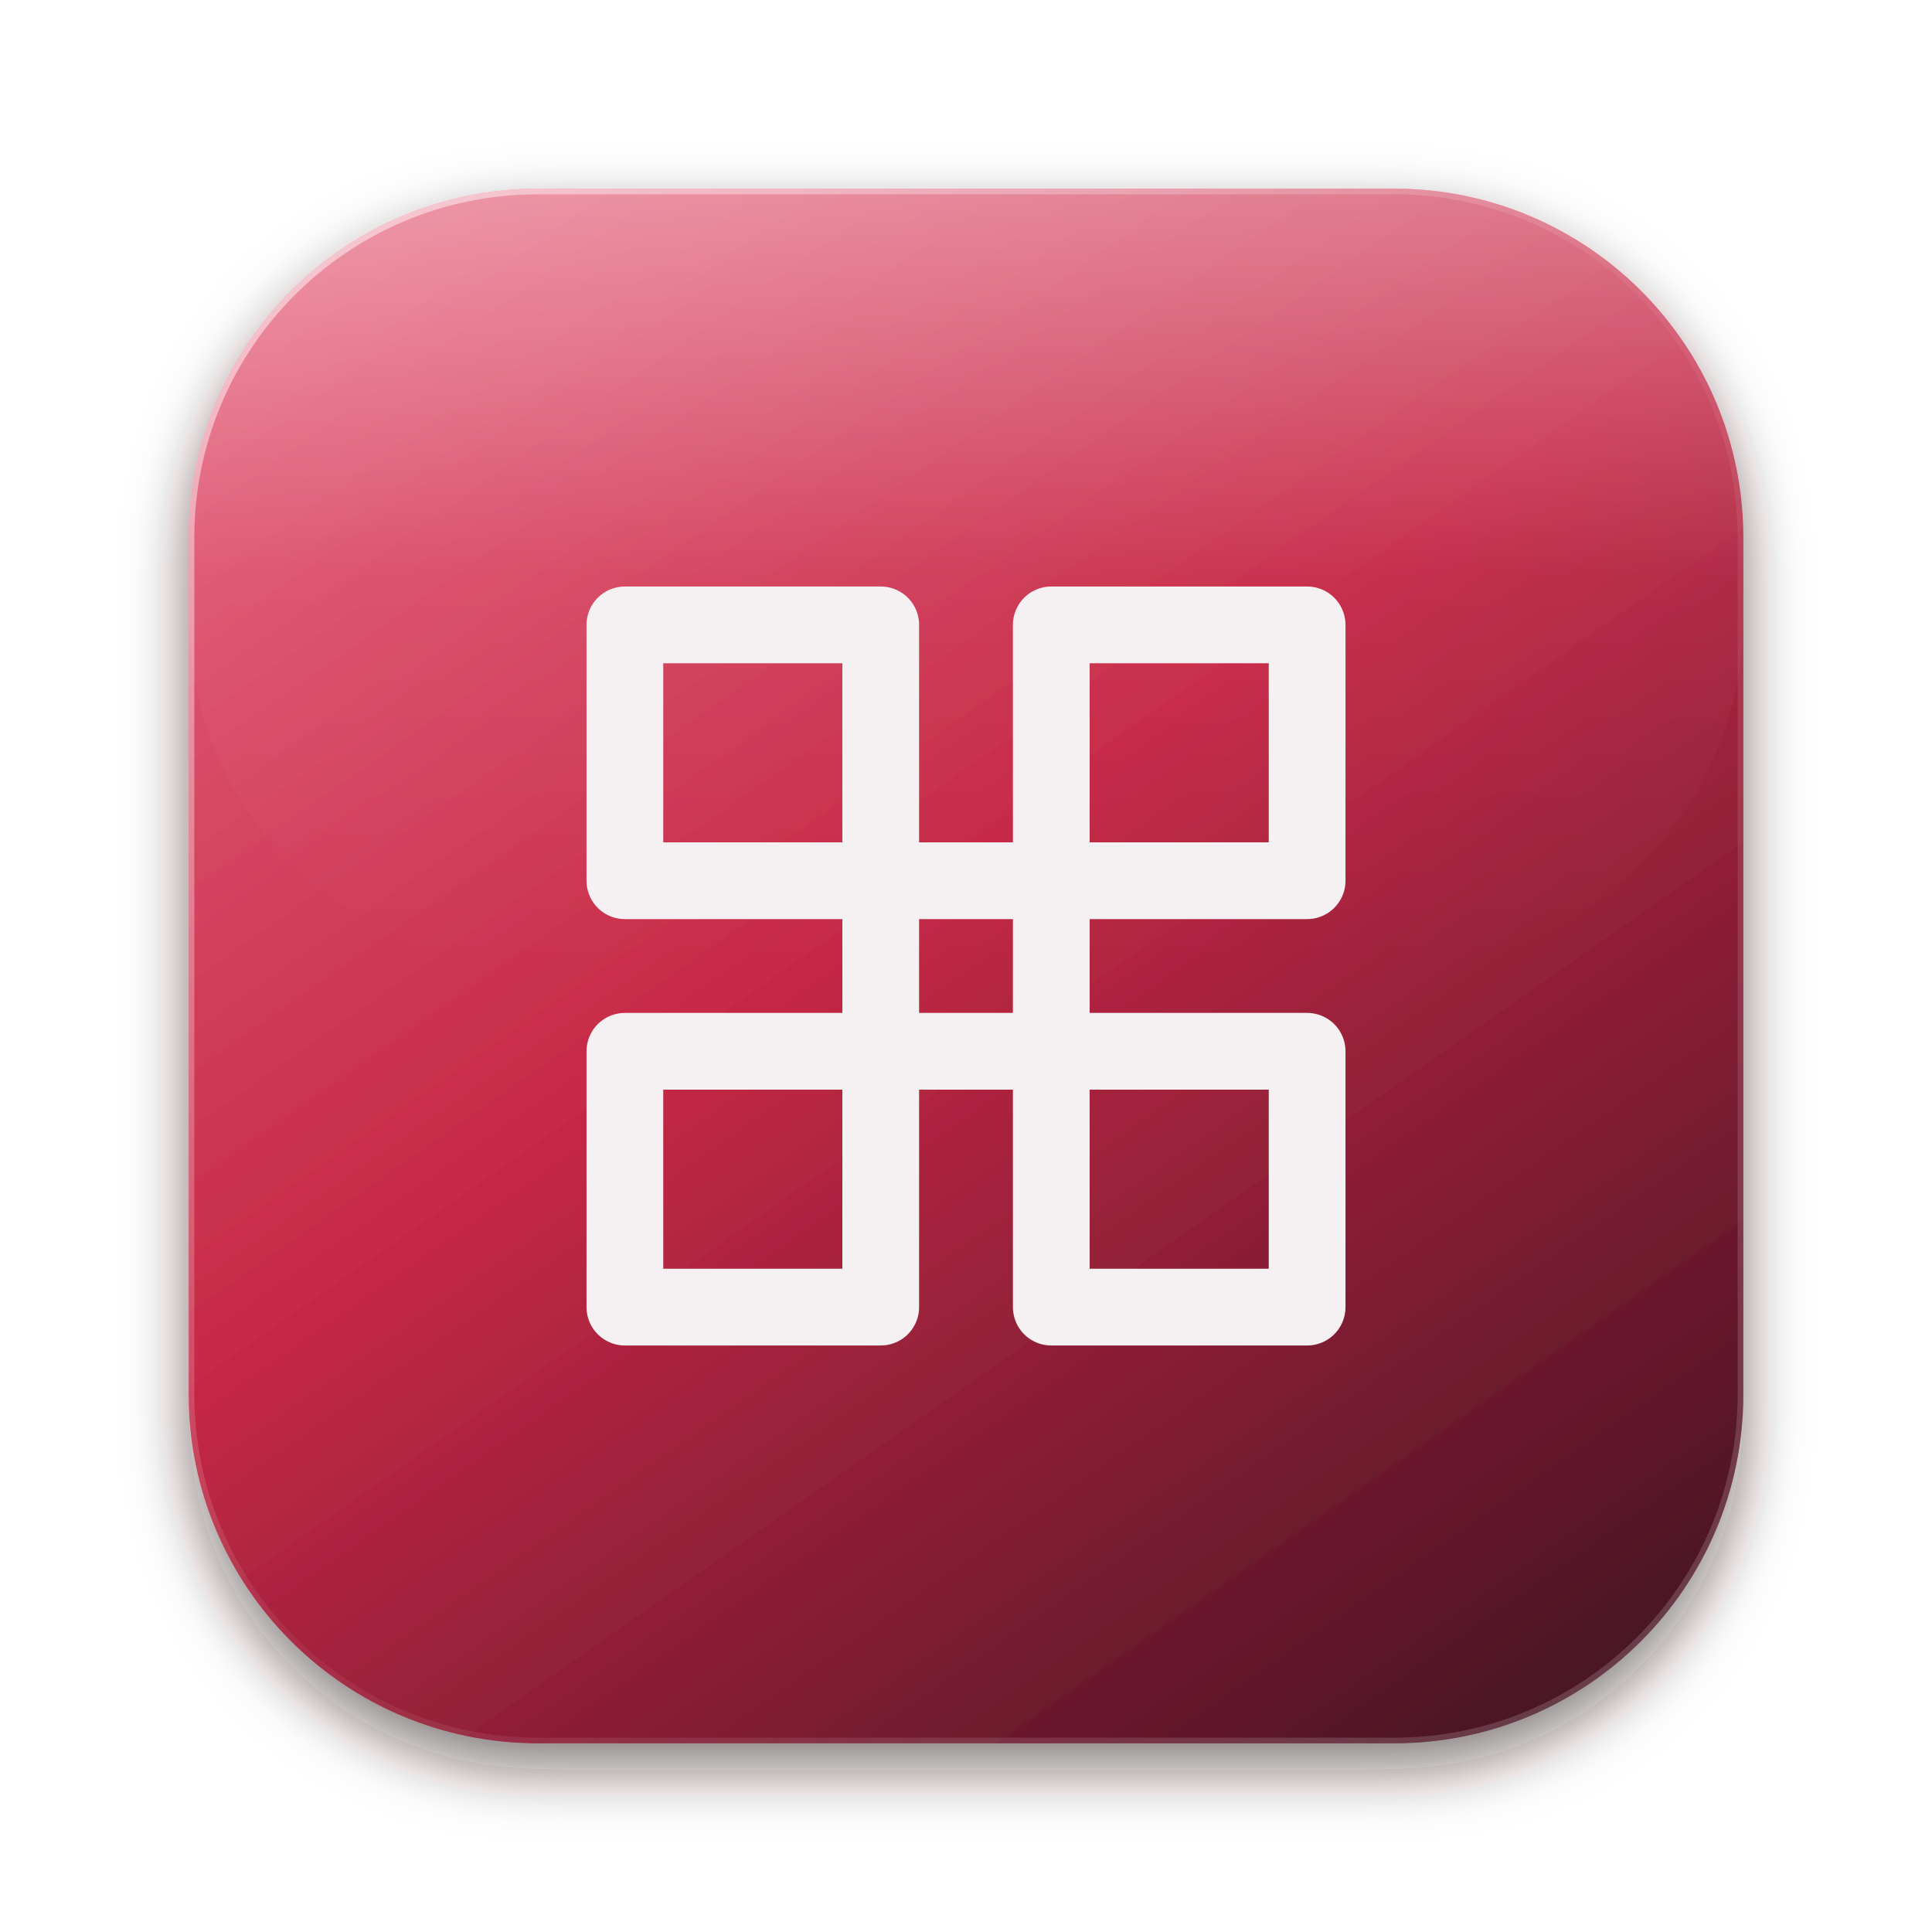
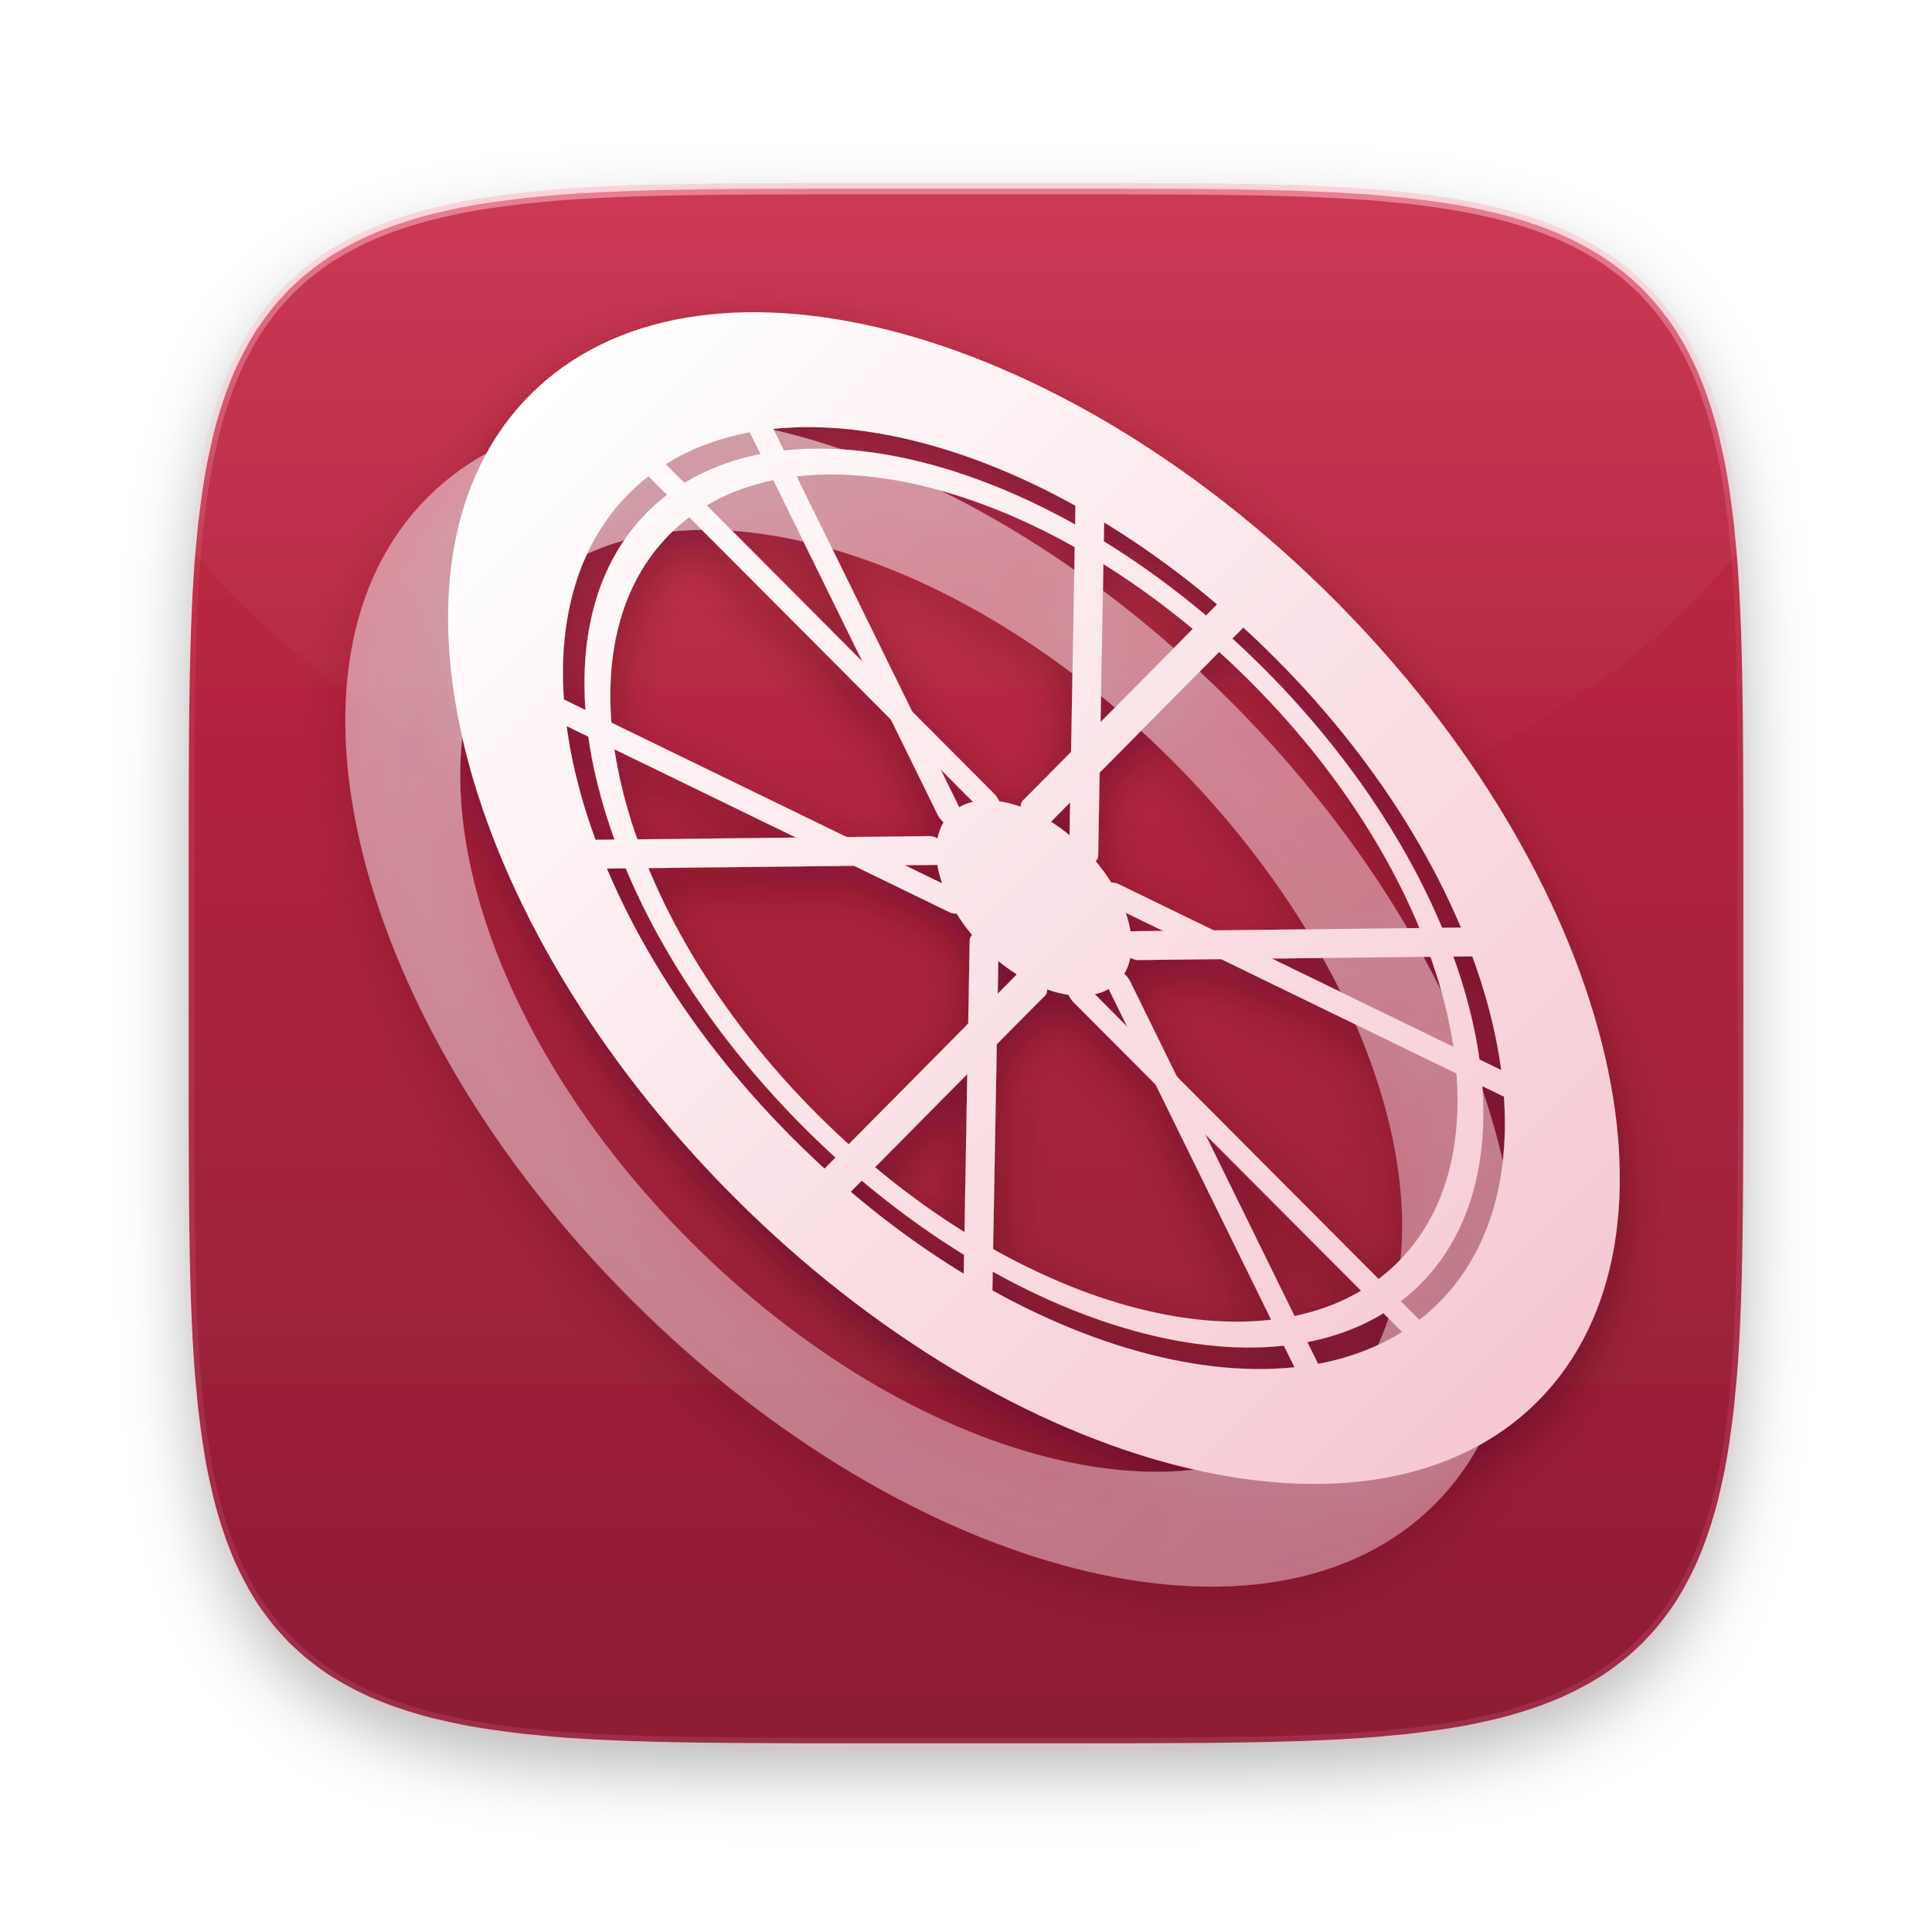
- <svg xmlns="http://www.w3.org/2000/svg" width="1024" height="1024" viewBox="0 0 1024 1024">
+ <svg xmlns="http://www.w3.org/2000/svg" viewBox="0 0 1024 1024" width="1024" height="1024">
  <defs>
-     <linearGradient id="tile" x1="0.15" y1="0" x2="0.85" y2="1">
-       <stop offset="0" stop-color="#e4607a" />
-       <stop offset="0.45" stop-color="#c62845" />
-       <stop offset="1" stop-color="#4b1426" />
+     <linearGradient id="b" x1="0" y1="0" x2="0" y2="1">
+       <stop offset="0" stop-color="#c62845" />
+       <stop offset="1" stop-color="#8e1d36" />
    </linearGradient>
-     <linearGradient id="sheen" x1="0" y1="0" x2="0" y2="1">
-       <stop offset="0" stop-color="#ffffff" stop-opacity="0.34" />
-       <stop offset="0.5" stop-color="#ffffff" stop-opacity="0.04" />
-       <stop offset="1" stop-color="#ffffff" stop-opacity="0" />
+     <linearGradient id="r" x1="0" y1="0" x2="0" y2="1">
+       <stop offset="0" stop-color="#ffb8c6" stop-opacity=".55" />
+       <stop offset=".25" stop-color="#ffb8c6" stop-opacity=".08" />
+       <stop offset="1" stop-color="#ffb8c6" stop-opacity=".12" />
    </linearGradient>
-     <linearGradient id="rim" x1="0" y1="0" x2="1" y2="1">
-       <stop offset="0" stop-color="#ffffff" stop-opacity="0.55" />
-       <stop offset="0.5" stop-color="#ffffff" stop-opacity="0.05" />
-       <stop offset="1" stop-color="#ffffff" stop-opacity="0.18" />
+     <linearGradient id="s" x1="0" y1="0" x2="0" y2="1">
+       <stop offset="0" stop-color="#fff" stop-opacity=".16" />
+       <stop offset="1" stop-color="#fff" stop-opacity="0" />
    </linearGradient>
-     <filter id="soft" x="-20%" y="-20%" width="140%" height="140%">
-       <feDropShadow dx="0" dy="14" stdDeviation="16" flood-color="#2a0812" flood-opacity="0.55" />
+     <clipPath id="c">
+       <path d="M924.0,512.0L924.0,593.6L923.9,619.7L923.8,638.6L923.6,654.0L923.4,667.2L923.1,679.0L922.8,689.5L922.4,699.2L922.0,708.2L921.5,716.5L921.0,724.4L920.4,731.8L919.7,738.8L919.1,745.5L918.3,751.9L917.5,758.1L916.7,763.9L915.8,769.6L914.9,775.0L913.9,780.2L912.8,785.3L911.7,790.2L910.6,794.9L909.4,799.5L908.1,803.9L906.8,808.2L905.4,812.4L904.0,816.5L902.5,820.4L901.0,824.2L899.4,828.0L897.7,831.6L896.0,835.1L894.2,838.5L892.4,841.9L890.5,845.1L888.6,848.3L886.6,851.3L884.5,854.3L882.3,857.2L880.1,860.1L877.9,862.8L875.5,865.5L873.1,868.1L870.7,870.7L868.1,873.1L865.5,875.5L862.8,877.9L860.1,880.1L857.2,882.3L854.3,884.5L851.3,886.6L848.3,888.6L845.1,890.5L841.9,892.4L838.5,894.2L835.1,896.0L831.6,897.7L828.0,899.4L824.2,901.0L820.4,902.5L816.5,904.0L812.4,905.4L808.2,906.8L803.9,908.1L799.5,909.4L794.9,910.6L790.2,911.7L785.3,912.8L780.2,913.9L775.0,914.9L769.6,915.8L763.9,916.7L758.1,917.5L751.9,918.3L745.5,919.1L738.8,919.7L731.8,920.4L724.4,921.0L716.5,921.5L708.2,922.0L699.2,922.4L689.5,922.8L679.0,923.1L667.2,923.4L654.0,923.6L638.6,923.8L619.7,923.9L593.6,924.0L512.0,924.0L430.4,924.0L404.3,923.9L385.4,923.8L370.0,923.6L356.8,923.4L345.0,923.1L334.5,922.8L324.8,922.4L315.8,922.0L307.5,921.5L299.6,921.0L292.2,920.4L285.2,919.7L278.5,919.1L272.1,918.3L265.9,917.5L260.1,916.7L254.4,915.8L249.0,914.9L243.8,913.9L238.7,912.8L233.8,911.7L229.1,910.6L224.5,909.4L220.1,908.1L215.8,906.8L211.6,905.4L207.5,904.0L203.6,902.5L199.8,901.0L196.0,899.4L192.4,897.7L188.9,896.0L185.5,894.2L182.1,892.4L178.9,890.5L175.7,888.6L172.7,886.6L169.7,884.5L166.8,882.3L163.9,880.1L161.2,877.9L158.5,875.5L155.9,873.1L153.3,870.7L150.9,868.1L148.5,865.5L146.1,862.8L143.9,860.1L141.7,857.2L139.5,854.3L137.4,851.3L135.4,848.3L133.5,845.1L131.6,841.9L129.8,838.5L128.0,835.1L126.3,831.6L124.6,828.0L123.0,824.2L121.5,820.4L120.0,816.5L118.6,812.4L117.2,808.2L115.9,803.9L114.6,799.5L113.4,794.9L112.3,790.2L111.2,785.3L110.1,780.2L109.1,775.0L108.2,769.6L107.3,763.9L106.5,758.1L105.7,751.9L104.9,745.5L104.3,738.8L103.6,731.8L103.0,724.4L102.5,716.5L102.0,708.2L101.6,699.2L101.2,689.5L100.9,679.0L100.6,667.2L100.4,654.0L100.2,638.6L100.1,619.7L100.0,593.6L100.0,512.0L100.0,430.4L100.1,404.3L100.2,385.4L100.4,370.0L100.6,356.8L100.9,345.0L101.2,334.5L101.6,324.8L102.0,315.8L102.5,307.5L103.0,299.6L103.6,292.2L104.3,285.2L104.9,278.5L105.7,272.1L106.5,265.9L107.3,260.1L108.2,254.4L109.1,249.0L110.1,243.8L111.2,238.7L112.3,233.8L113.4,229.1L114.6,224.5L115.9,220.1L117.2,215.8L118.6,211.6L120.0,207.5L121.5,203.6L123.0,199.8L124.6,196.0L126.3,192.4L128.0,188.9L129.8,185.5L131.6,182.1L133.5,178.9L135.4,175.7L137.4,172.7L139.5,169.7L141.7,166.8L143.9,163.9L146.1,161.2L148.5,158.5L150.9,155.9L153.3,153.3L155.9,150.9L158.5,148.5L161.2,146.1L163.9,143.9L166.8,141.7L169.7,139.5L172.7,137.4L175.7,135.4L178.9,133.5L182.1,131.6L185.5,129.8L188.9,128.0L192.4,126.3L196.0,124.6L199.8,123.0L203.6,121.5L207.5,120.0L211.6,118.6L215.8,117.2L220.1,115.9L224.5,114.6L229.1,113.4L233.8,112.3L238.7,111.2L243.8,110.1L249.0,109.1L254.4,108.2L260.1,107.3L265.9,106.5L272.1,105.7L278.5,104.9L285.2,104.3L292.2,103.6L299.6,103.0L307.5,102.5L315.8,102.0L324.8,101.6L334.5,101.2L345.0,100.9L356.8,100.6L370.0,100.4L385.4,100.2L404.3,100.1L430.4,100.0L512.0,100.0L593.6,100.0L619.7,100.1L638.6,100.2L654.0,100.4L667.2,100.6L679.0,100.9L689.5,101.2L699.2,101.6L708.2,102.0L716.5,102.5L724.4,103.0L731.8,103.6L738.8,104.3L745.5,104.9L751.9,105.7L758.1,106.5L763.9,107.3L769.6,108.2L775.0,109.1L780.2,110.1L785.3,111.2L790.2,112.3L794.9,113.4L799.5,114.6L803.9,115.9L808.2,117.2L812.4,118.6L816.5,120.0L820.4,121.5L824.2,123.0L828.0,124.6L831.6,126.3L835.1,128.0L838.5,129.8L841.9,131.6L845.1,133.5L848.3,135.4L851.3,137.4L854.3,139.5L857.2,141.7L860.1,143.9L862.8,146.1L865.5,148.5L868.1,150.9L870.7,153.3L873.1,155.9L875.5,158.5L877.9,161.2L880.1,163.9L882.3,166.8L884.5,169.7L886.6,172.7L888.6,175.7L890.5,178.9L892.4,182.1L894.2,185.5L896.0,188.9L897.7,192.4L899.4,196.0L901.0,199.8L902.5,203.6L904.0,207.5L905.4,211.6L906.8,215.8L908.1,220.1L909.4,224.5L910.6,229.1L911.7,233.8L912.8,238.7L913.9,243.8L914.9,249.0L915.8,254.4L916.7,260.1L917.5,265.9L918.3,272.1L919.1,278.5L919.7,285.2L920.4,292.2L921.0,299.6L921.5,307.5L922.0,315.8L922.4,324.8L922.8,334.5L923.1,345.0L923.4,356.8L923.6,370.0L923.8,385.4L923.9,404.3L924.0,430.4Z" />
+     </clipPath>
+     <filter id="d" x="-20%" y="-20%" width="140%" height="140%">
+       <feDropShadow dx="0" dy="10" stdDeviation="12" flood-color="#3a0612" flood-opacity=".45" />
+     </filter>
+     <filter id="ts" x="-20%" y="-20%" width="140%" height="140%">
+       <feDropShadow dx="0" dy="14" stdDeviation="18" flood-color="#000" flood-opacity=".28" />
    </filter>
  </defs>
-   <rect x="100" y="100" width="824" height="824" rx="185" fill="url(#tile)" filter="url(#soft)" />
-   <rect x="100" y="100" width="824" height="412" rx="185" fill="url(#sheen)" />
-   <rect x="101.5" y="101.5" width="821" height="821" rx="183.5" fill="none" stroke="url(#rim)" stroke-width="3" />
-   <g transform="translate(286 286) scale(4.52)">
-     <path d="M40 25 L40 75 L40 90 L10 90 L10 60 L75 60 L90 60 L90 90 L60 90 L60 25 L60 10 L90 10 L90 40 L25 40 L10 40 L10 10 L40 10 Z" fill="none" stroke="#f5f0f1" stroke-width="9" stroke-linecap="round" stroke-linejoin="round" />
+   <path d="M924.0,512.0L924.0,593.6L923.9,619.7L923.8,638.6L923.6,654.0L923.4,667.2L923.1,679.0L922.8,689.5L922.4,699.2L922.0,708.2L921.5,716.5L921.0,724.4L920.4,731.8L919.7,738.8L919.1,745.5L918.3,751.9L917.5,758.1L916.7,763.9L915.8,769.6L914.9,775.0L913.9,780.2L912.8,785.3L911.7,790.2L910.6,794.9L909.4,799.5L908.1,803.9L906.8,808.2L905.4,812.4L904.0,816.5L902.5,820.4L901.0,824.2L899.4,828.0L897.7,831.6L896.0,835.1L894.2,838.5L892.4,841.9L890.5,845.1L888.6,848.3L886.6,851.3L884.5,854.3L882.3,857.2L880.1,860.1L877.9,862.8L875.5,865.5L873.1,868.1L870.7,870.7L868.1,873.1L865.5,875.5L862.8,877.9L860.1,880.1L857.2,882.3L854.3,884.5L851.3,886.6L848.3,888.6L845.1,890.5L841.9,892.4L838.5,894.2L835.1,896.0L831.6,897.7L828.0,899.4L824.2,901.0L820.4,902.5L816.5,904.0L812.4,905.4L808.2,906.8L803.9,908.1L799.5,909.4L794.9,910.6L790.2,911.7L785.3,912.8L780.2,913.9L775.0,914.9L769.6,915.8L763.9,916.7L758.1,917.5L751.9,918.3L745.5,919.1L738.8,919.7L731.8,920.4L724.4,921.0L716.5,921.5L708.2,922.0L699.2,922.4L689.5,922.8L679.0,923.1L667.2,923.4L654.0,923.6L638.6,923.8L619.7,923.9L593.6,924.0L512.0,924.0L430.4,924.0L404.3,923.9L385.4,923.8L370.0,923.6L356.8,923.4L345.0,923.1L334.5,922.8L324.8,922.4L315.8,922.0L307.5,921.5L299.6,921.0L292.2,920.4L285.2,919.7L278.5,919.1L272.1,918.3L265.9,917.5L260.1,916.7L254.4,915.8L249.0,914.9L243.8,913.9L238.7,912.8L233.8,911.7L229.1,910.6L224.5,909.4L220.1,908.1L215.8,906.8L211.6,905.4L207.5,904.0L203.6,902.5L199.8,901.0L196.0,899.4L192.4,897.7L188.9,896.0L185.5,894.2L182.1,892.4L178.9,890.5L175.7,888.6L172.7,886.6L169.7,884.5L166.8,882.3L163.9,880.1L161.2,877.9L158.5,875.5L155.9,873.1L153.3,870.7L150.9,868.1L148.5,865.5L146.1,862.8L143.9,860.1L141.7,857.2L139.5,854.3L137.4,851.3L135.4,848.3L133.5,845.1L131.6,841.9L129.8,838.5L128.0,835.1L126.3,831.6L124.6,828.0L123.0,824.2L121.5,820.4L120.0,816.5L118.6,812.4L117.2,808.2L115.9,803.9L114.6,799.5L113.4,794.9L112.3,790.2L111.2,785.3L110.1,780.2L109.1,775.0L108.2,769.6L107.3,763.9L106.5,758.1L105.7,751.9L104.9,745.5L104.3,738.8L103.6,731.8L103.0,724.4L102.5,716.5L102.0,708.2L101.6,699.2L101.2,689.5L100.9,679.0L100.6,667.2L100.4,654.0L100.2,638.6L100.1,619.7L100.0,593.6L100.0,512.0L100.0,430.4L100.1,404.3L100.2,385.4L100.4,370.0L100.6,356.8L100.9,345.0L101.2,334.5L101.6,324.8L102.0,315.8L102.5,307.5L103.0,299.6L103.6,292.2L104.3,285.2L104.9,278.5L105.7,272.1L106.5,265.9L107.3,260.1L108.2,254.4L109.1,249.0L110.1,243.8L111.2,238.7L112.3,233.8L113.4,229.1L114.6,224.5L115.9,220.1L117.2,215.8L118.6,211.6L120.0,207.5L121.5,203.6L123.0,199.8L124.6,196.0L126.3,192.4L128.0,188.9L129.8,185.5L131.6,182.1L133.5,178.9L135.4,175.7L137.4,172.7L139.5,169.7L141.7,166.8L143.9,163.9L146.1,161.2L148.5,158.5L150.9,155.9L153.3,153.3L155.9,150.9L158.5,148.5L161.2,146.1L163.9,143.9L166.8,141.7L169.7,139.5L172.7,137.4L175.7,135.4L178.9,133.5L182.1,131.6L185.5,129.8L188.9,128.0L192.4,126.3L196.0,124.6L199.8,123.0L203.6,121.5L207.5,120.0L211.6,118.6L215.8,117.2L220.1,115.9L224.5,114.6L229.1,113.4L233.8,112.3L238.7,111.2L243.8,110.1L249.0,109.1L254.4,108.2L260.1,107.3L265.9,106.5L272.1,105.7L278.5,104.9L285.2,104.3L292.2,103.6L299.6,103.0L307.5,102.5L315.8,102.0L324.8,101.6L334.5,101.2L345.0,100.9L356.8,100.6L370.0,100.4L385.4,100.2L404.3,100.1L430.4,100.0L512.0,100.0L593.6,100.0L619.7,100.1L638.6,100.2L654.0,100.4L667.2,100.6L679.0,100.9L689.5,101.2L699.2,101.6L708.2,102.0L716.5,102.5L724.4,103.0L731.8,103.6L738.8,104.3L745.5,104.9L751.9,105.7L758.1,106.5L763.9,107.3L769.6,108.2L775.0,109.1L780.2,110.1L785.3,111.2L790.2,112.3L794.9,113.4L799.5,114.6L803.9,115.9L808.2,117.2L812.4,118.6L816.5,120.0L820.4,121.5L824.2,123.0L828.0,124.6L831.6,126.3L835.1,128.0L838.5,129.8L841.9,131.6L845.1,133.5L848.3,135.4L851.3,137.4L854.3,139.5L857.2,141.7L860.1,143.9L862.8,146.1L865.5,148.5L868.1,150.9L870.7,153.3L873.1,155.9L875.5,158.5L877.9,161.2L880.1,163.9L882.3,166.8L884.5,169.7L886.6,172.7L888.6,175.7L890.5,178.9L892.4,182.1L894.2,185.5L896.0,188.9L897.7,192.4L899.4,196.0L901.0,199.8L902.5,203.6L904.0,207.5L905.4,211.6L906.8,215.8L908.1,220.1L909.4,224.5L910.6,229.1L911.7,233.8L912.8,238.7L913.9,243.8L914.9,249.0L915.8,254.4L916.7,260.1L917.5,265.9L918.3,272.1L919.1,278.5L919.7,285.2L920.4,292.2L921.0,299.6L921.5,307.5L922.0,315.8L922.4,324.8L922.8,334.5L923.1,345.0L923.4,356.8L923.6,370.0L923.8,385.4L923.9,404.3L924.0,430.4Z" fill="url(#b)" filter="url(#ts)" />
+   <g clip-path="url(#c)">
+     <ellipse cx="512" cy="130" rx="470" ry="330" fill="url(#s)" />
+   </g>
+   <path d="M924.0,512.0L924.0,593.6L923.9,619.7L923.8,638.6L923.6,654.0L923.4,667.2L923.1,679.0L922.8,689.5L922.4,699.2L922.0,708.2L921.5,716.5L921.0,724.4L920.4,731.8L919.7,738.8L919.1,745.5L918.3,751.9L917.5,758.1L916.7,763.9L915.8,769.6L914.9,775.0L913.9,780.2L912.8,785.3L911.7,790.2L910.6,794.9L909.4,799.5L908.1,803.9L906.8,808.2L905.4,812.4L904.0,816.5L902.5,820.4L901.0,824.2L899.4,828.0L897.7,831.6L896.0,835.1L894.2,838.5L892.4,841.9L890.5,845.1L888.6,848.3L886.6,851.3L884.5,854.3L882.3,857.2L880.1,860.1L877.9,862.8L875.5,865.5L873.1,868.1L870.7,870.7L868.1,873.1L865.5,875.5L862.8,877.9L860.1,880.1L857.2,882.3L854.3,884.5L851.3,886.6L848.3,888.6L845.1,890.5L841.9,892.4L838.5,894.2L835.1,896.0L831.6,897.7L828.0,899.4L824.2,901.0L820.4,902.5L816.5,904.0L812.4,905.4L808.2,906.8L803.9,908.1L799.5,909.4L794.9,910.6L790.2,911.7L785.3,912.8L780.2,913.9L775.0,914.9L769.6,915.8L763.9,916.7L758.1,917.5L751.9,918.3L745.5,919.1L738.8,919.7L731.8,920.4L724.4,921.0L716.5,921.5L708.2,922.0L699.2,922.4L689.5,922.8L679.0,923.1L667.2,923.4L654.0,923.6L638.6,923.8L619.7,923.9L593.6,924.0L512.0,924.0L430.4,924.0L404.3,923.9L385.4,923.8L370.0,923.6L356.8,923.4L345.0,923.1L334.5,922.8L324.8,922.4L315.8,922.0L307.5,921.5L299.6,921.0L292.2,920.4L285.2,919.7L278.5,919.1L272.1,918.3L265.9,917.5L260.1,916.7L254.4,915.8L249.0,914.9L243.8,913.9L238.7,912.8L233.8,911.7L229.1,910.6L224.5,909.4L220.1,908.1L215.8,906.8L211.6,905.4L207.5,904.0L203.6,902.5L199.8,901.0L196.0,899.4L192.4,897.7L188.9,896.0L185.5,894.2L182.1,892.4L178.9,890.5L175.7,888.6L172.7,886.6L169.7,884.5L166.8,882.3L163.9,880.1L161.2,877.9L158.5,875.5L155.9,873.1L153.3,870.7L150.9,868.1L148.5,865.5L146.1,862.8L143.9,860.1L141.7,857.2L139.5,854.3L137.4,851.3L135.4,848.3L133.5,845.1L131.6,841.9L129.8,838.5L128.0,835.1L126.3,831.6L124.6,828.0L123.0,824.2L121.5,820.4L120.0,816.5L118.6,812.4L117.2,808.2L115.9,803.9L114.6,799.5L113.4,794.9L112.3,790.2L111.2,785.3L110.1,780.2L109.1,775.0L108.2,769.6L107.3,763.9L106.5,758.1L105.7,751.9L104.9,745.5L104.3,738.8L103.6,731.8L103.0,724.4L102.5,716.5L102.0,708.2L101.6,699.2L101.2,689.5L100.9,679.0L100.6,667.2L100.4,654.0L100.2,638.6L100.1,619.7L100.0,593.6L100.0,512.0L100.0,430.4L100.1,404.3L100.2,385.4L100.4,370.0L100.6,356.8L100.9,345.0L101.2,334.5L101.6,324.8L102.0,315.8L102.5,307.5L103.0,299.6L103.6,292.2L104.3,285.2L104.9,278.5L105.7,272.1L106.5,265.9L107.3,260.1L108.2,254.4L109.1,249.0L110.1,243.8L111.2,238.7L112.3,233.8L113.4,229.1L114.6,224.5L115.9,220.1L117.2,215.8L118.6,211.6L120.0,207.5L121.5,203.6L123.0,199.8L124.6,196.0L126.3,192.4L128.0,188.9L129.8,185.5L131.6,182.1L133.5,178.9L135.4,175.7L137.4,172.7L139.5,169.7L141.7,166.8L143.9,163.9L146.1,161.2L148.5,158.5L150.9,155.9L153.3,153.3L155.9,150.9L158.5,148.5L161.2,146.1L163.9,143.9L166.8,141.7L169.7,139.5L172.7,137.4L175.7,135.4L178.9,133.5L182.1,131.6L185.5,129.8L188.9,128.0L192.4,126.3L196.0,124.6L199.8,123.0L203.6,121.5L207.5,120.0L211.6,118.6L215.8,117.2L220.1,115.9L224.5,114.6L229.1,113.4L233.8,112.3L238.7,111.2L243.8,110.1L249.0,109.1L254.4,108.2L260.1,107.3L265.9,106.5L272.1,105.7L278.5,104.9L285.2,104.3L292.2,103.6L299.6,103.0L307.5,102.5L315.8,102.0L324.8,101.6L334.5,101.2L345.0,100.9L356.8,100.6L370.0,100.4L385.4,100.2L404.3,100.1L430.4,100.0L512.0,100.0L593.6,100.0L619.7,100.1L638.6,100.2L654.0,100.4L667.2,100.6L679.0,100.9L689.5,101.2L699.2,101.6L708.2,102.0L716.5,102.5L724.4,103.0L731.8,103.6L738.8,104.3L745.5,104.9L751.9,105.7L758.1,106.5L763.9,107.3L769.6,108.2L775.0,109.1L780.2,110.1L785.3,111.2L790.2,112.3L794.9,113.4L799.5,114.6L803.9,115.9L808.2,117.2L812.4,118.6L816.5,120.0L820.4,121.5L824.2,123.0L828.0,124.6L831.6,126.3L835.1,128.0L838.5,129.8L841.9,131.6L845.1,133.5L848.3,135.4L851.3,137.4L854.3,139.5L857.2,141.7L860.1,143.9L862.8,146.1L865.5,148.5L868.1,150.9L870.7,153.3L873.1,155.9L875.5,158.5L877.9,161.2L880.1,163.9L882.3,166.8L884.5,169.7L886.6,172.7L888.6,175.7L890.5,178.9L892.4,182.1L894.2,185.5L896.0,188.9L897.7,192.4L899.4,196.0L901.0,199.8L902.5,203.6L904.0,207.5L905.4,211.6L906.8,215.8L908.1,220.1L909.4,224.5L910.6,229.1L911.7,233.8L912.8,238.7L913.9,243.8L914.9,249.0L915.8,254.4L916.7,260.1L917.5,265.9L918.3,272.1L919.1,278.5L919.7,285.2L920.4,292.2L921.0,299.6L921.5,307.5L922.0,315.8L922.4,324.8L922.8,334.5L923.1,345.0L923.4,356.8L923.6,370.0L923.8,385.4L923.9,404.3L924.0,430.4Z" fill="none" stroke="url(#r)" stroke-width="6" />
+   <g filter="url(#d)">
+     <defs>
+       <linearGradient id="g" x1="0" y1="310" x2="0" y2="714" gradientUnits="userSpaceOnUse">
+         <stop offset="0" stop-color="#ffffff" />
+         <stop offset="1" stop-color="#f6c8d2" />
+       </linearGradient>
+     </defs>
+     <g transform="translate(36 -36) translate(512 512) rotate(-45) scale(1.1 1.85) translate(-512 -512)" stroke="url(#g)" fill="none">
+       <circle cx="512" cy="512" r="184" stroke-width="40" transform="translate(-70 0)" opacity=".45" />
+       <circle cx="512" cy="512" r="184" stroke-width="40" />
+       <circle cx="512" cy="512" r="152" stroke-width="9" />
+       <g stroke-width="10" stroke-linecap="round">
+         <line x1="546.0" y1="512.0" x2="665.4" y2="443.5" />
+         <line x1="541.4" y1="529.0" x2="610.6" y2="648.0" />
+         <line x1="529.0" y1="541.4" x2="648.0" y2="610.6" />
+         <line x1="512.0" y1="546.0" x2="443.5" y2="665.4" />
+         <line x1="495.0" y1="541.4" x2="494.6" y2="679.1" />
+         <line x1="482.6" y1="529.0" x2="344.9" y2="529.4" />
+         <line x1="478.0" y1="512.0" x2="358.6" y2="580.5" />
+         <line x1="482.6" y1="495.0" x2="413.4" y2="376.0" />
+         <line x1="495.0" y1="482.6" x2="376.0" y2="413.4" />
+         <line x1="512.0" y1="478.0" x2="580.5" y2="358.6" />
+         <line x1="529.0" y1="482.6" x2="529.4" y2="344.9" />
+         <line x1="541.4" y1="495.0" x2="679.1" y2="494.6" />
+       </g>
+       <circle cx="512" cy="512" r="34" fill="url(#g)" stroke="none" />
+     </g>
  </g>
</svg>
